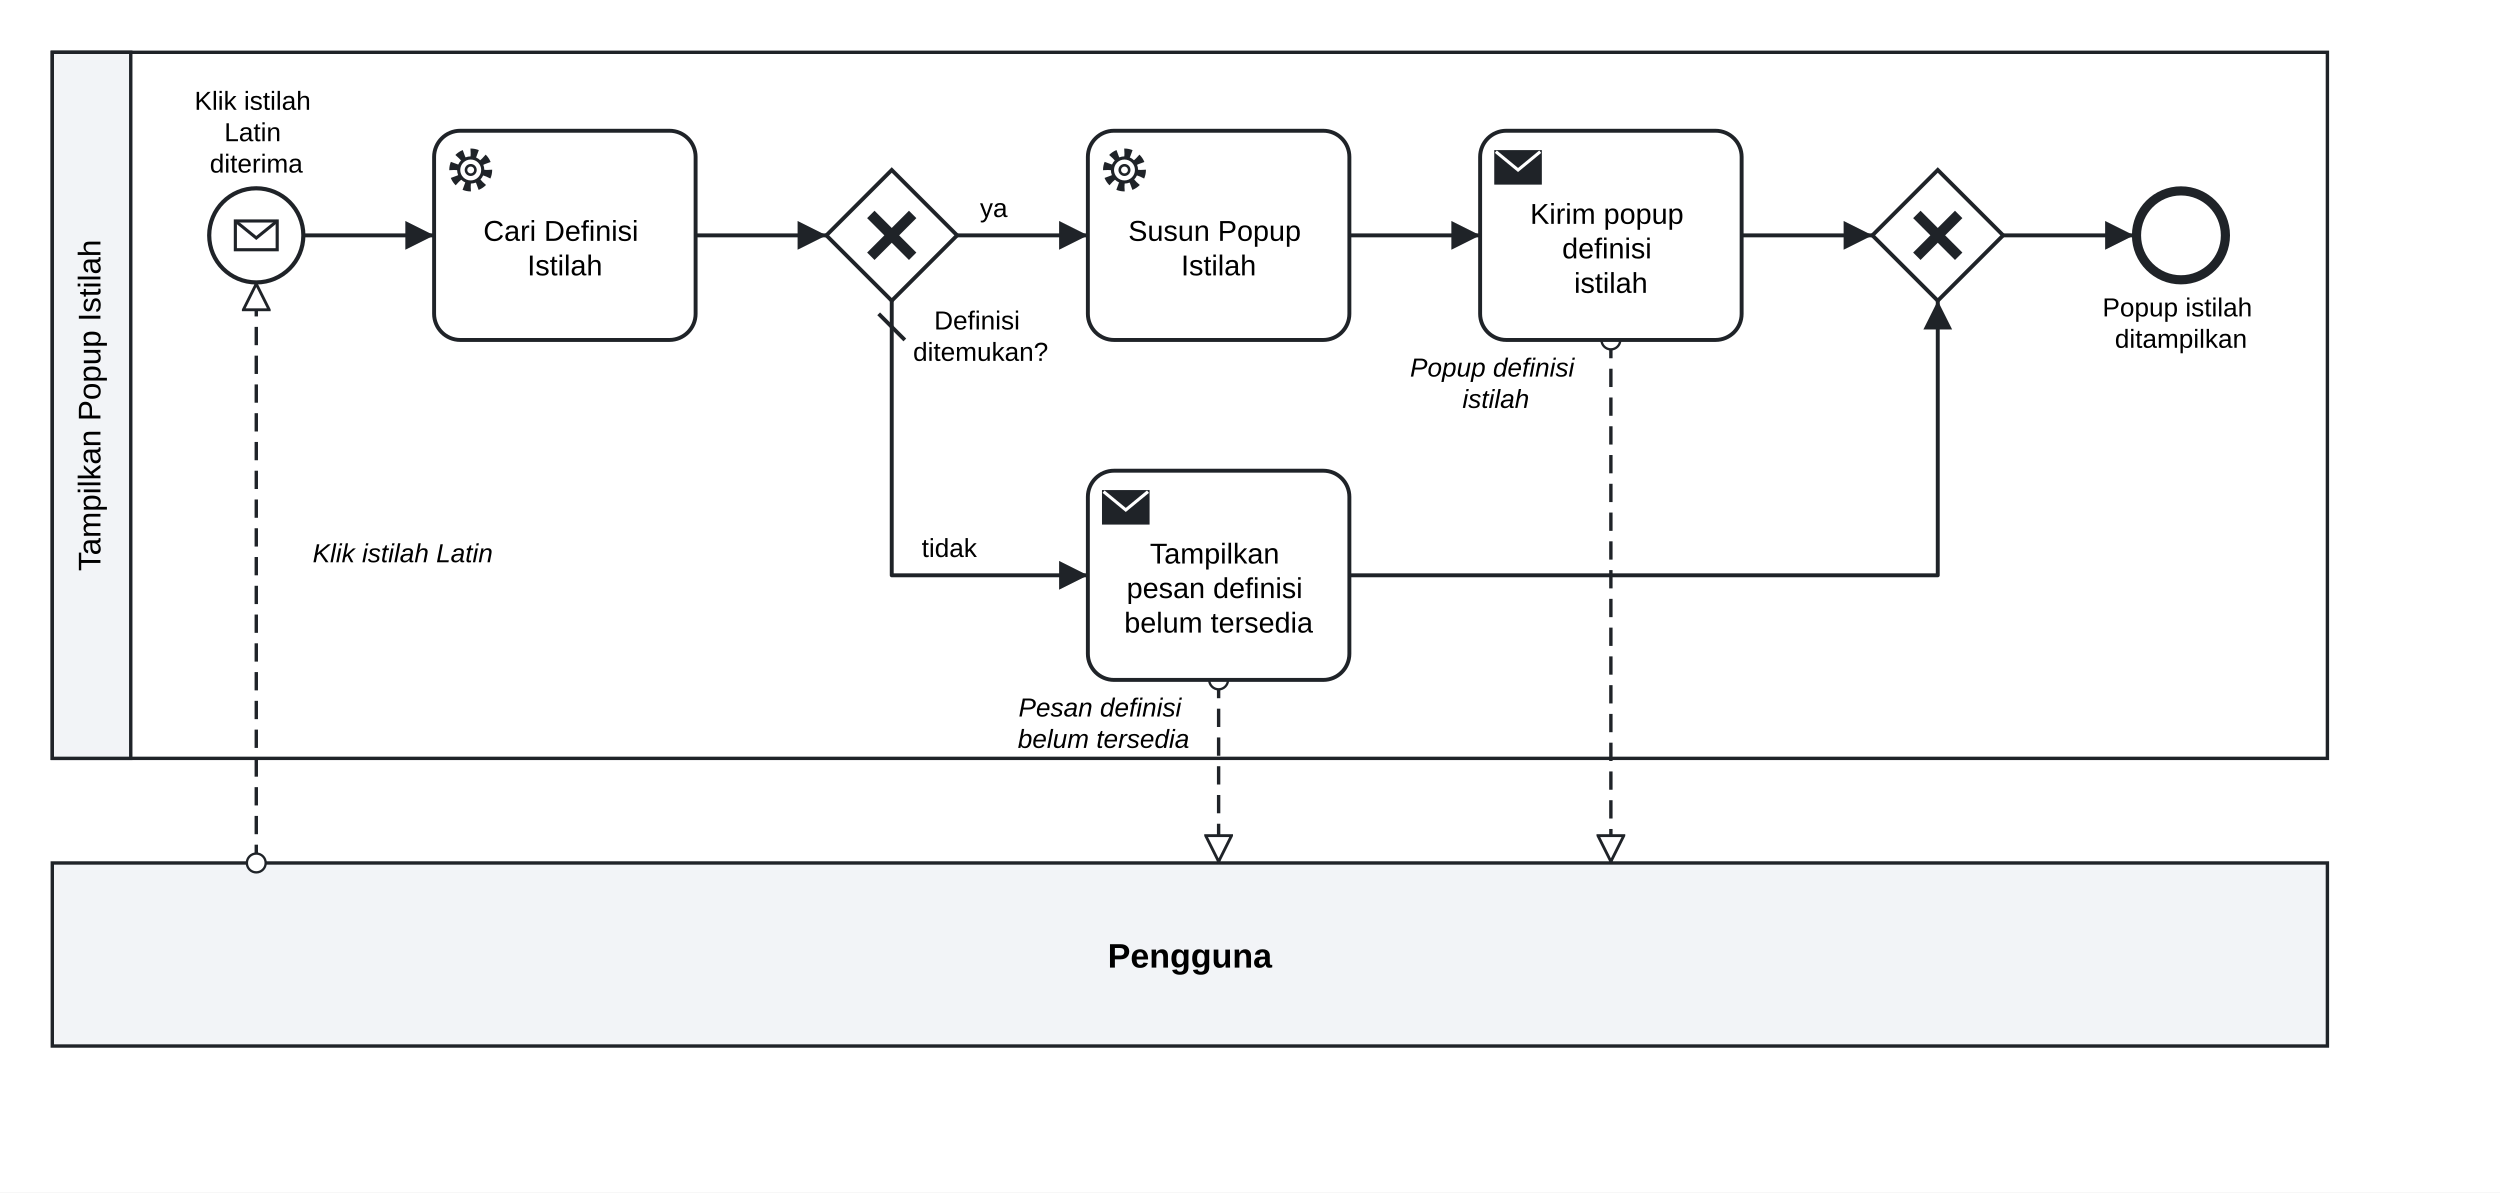
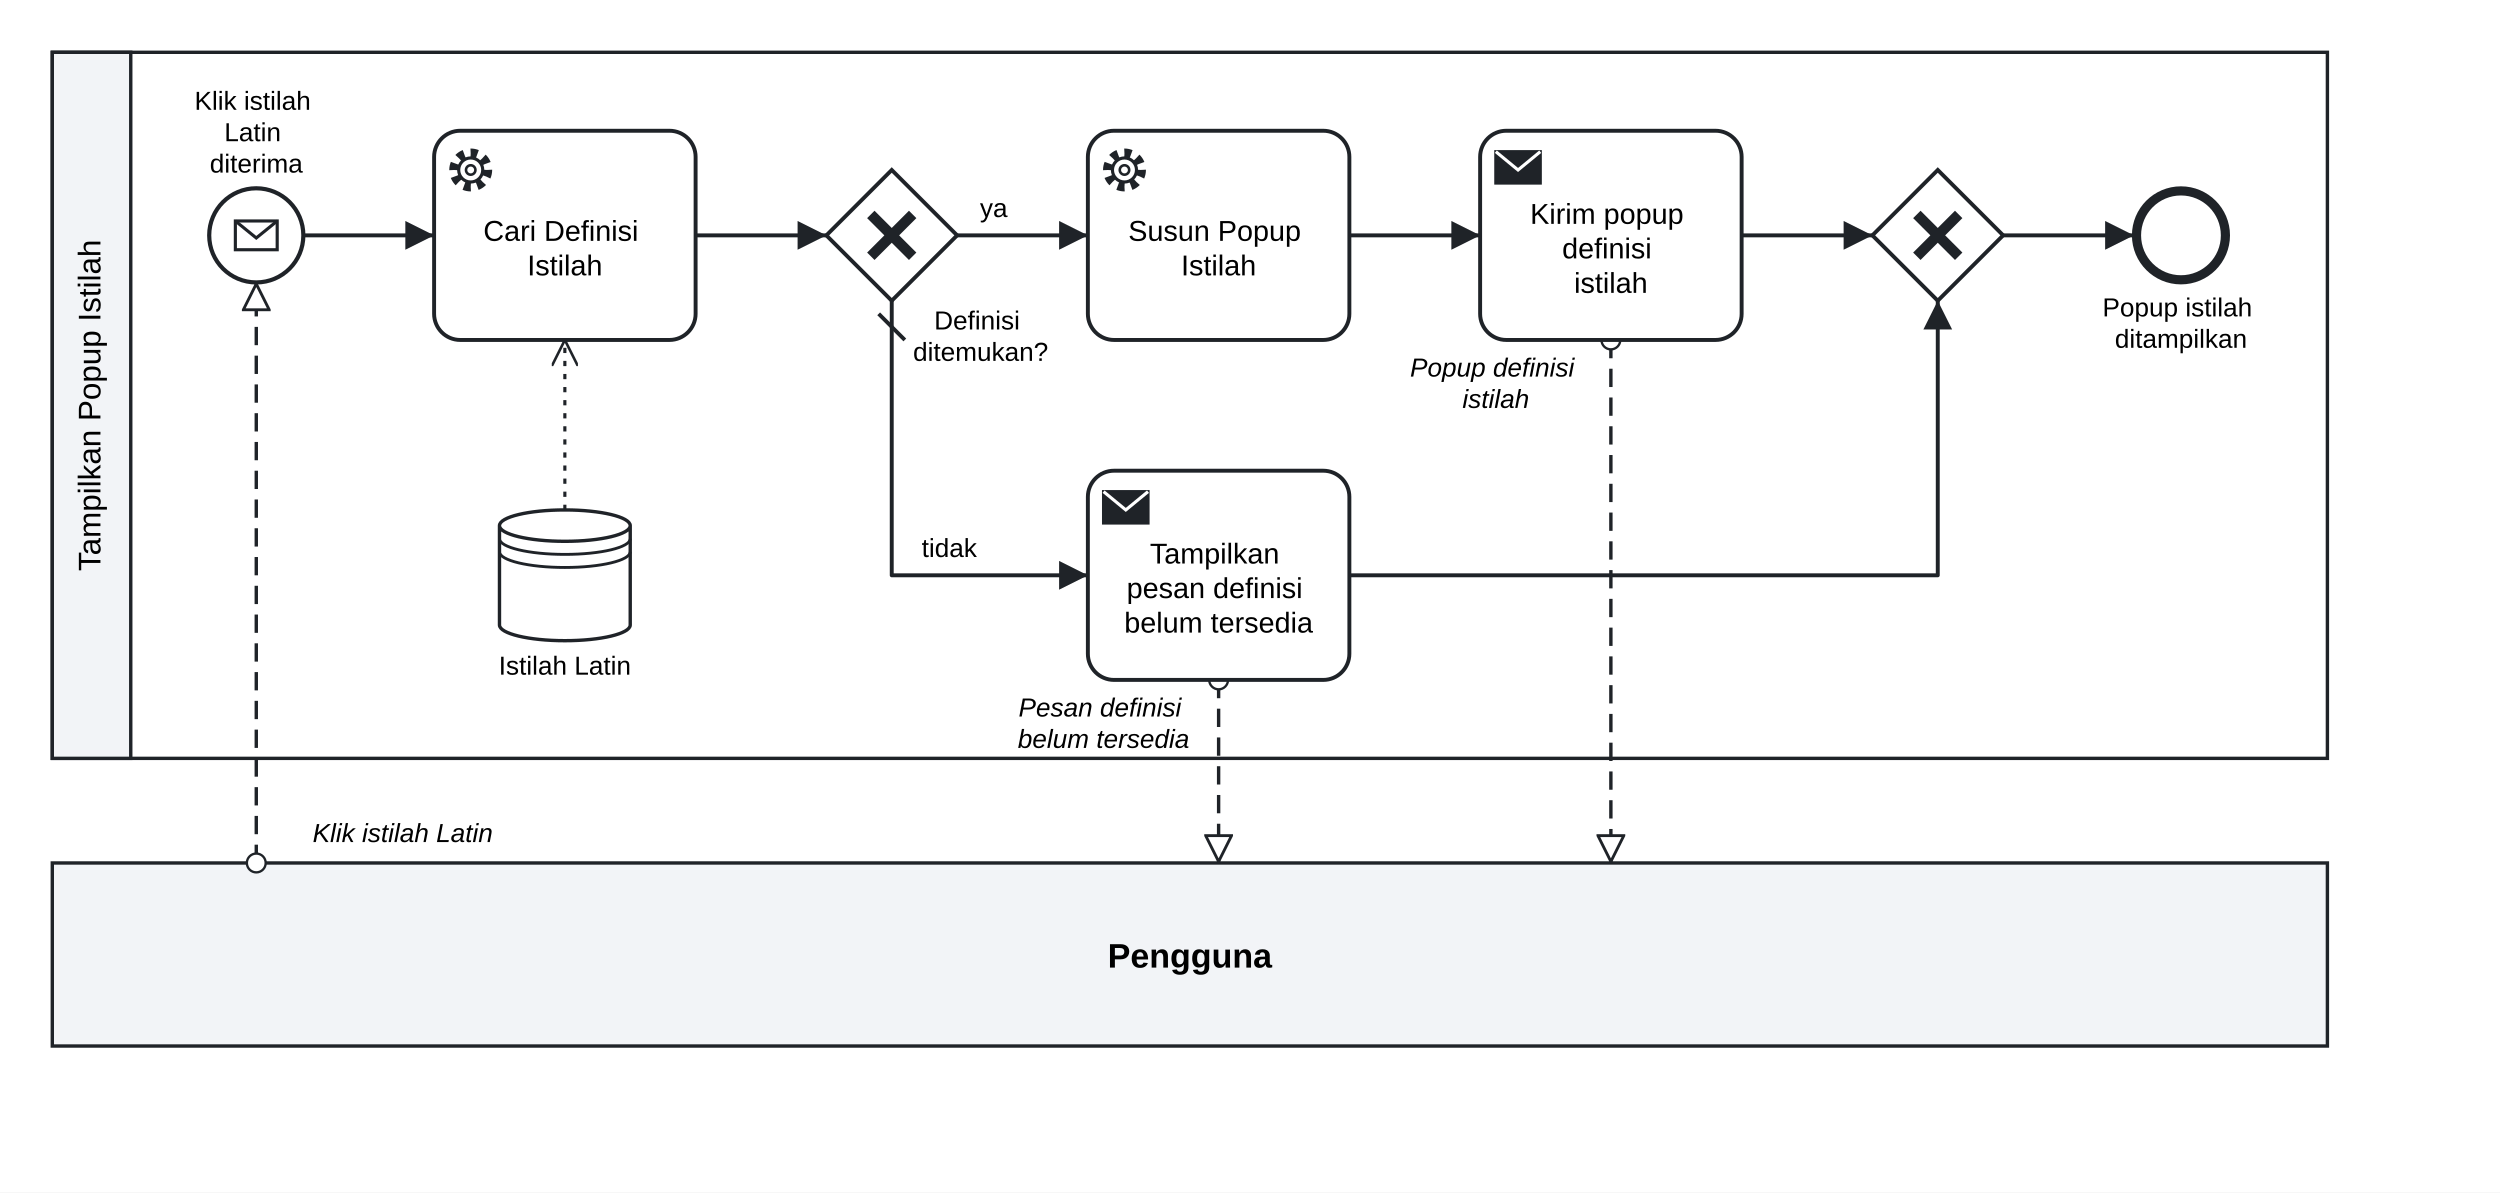
<svg xmlns="http://www.w3.org/2000/svg" viewBox="-20 -20 956 456" width="956" height="456" font-family="Arial, Helvetica, sans-serif" role="img" aria-labelledby="tok-title tok-desc">
  <defs>
    <marker id="seqEnd" viewBox="0 0 10 10" refX="10" refY="5" markerUnits="userSpaceOnUse" markerWidth="11" markerHeight="11" orient="auto">
      <path d="M0,0 L10,5 L0,10 z" fill="#1f2328" />
    </marker>
    <marker id="msgEnd" viewBox="0 0 10 10" refX="10" refY="5" markerUnits="userSpaceOnUse" markerWidth="11" markerHeight="11" orient="auto">
      <path d="M0.5,0.5 L9.5,5 L0.5,9.5 z" fill="#fff" stroke="#1f2328" />
    </marker>
    <marker id="msgStart" viewBox="0 0 10 10" refX="5" refY="5" markerUnits="userSpaceOnUse" markerWidth="9" markerHeight="9">
      <circle cx="5" cy="5" r="4" fill="#fff" stroke="#1f2328" />
    </marker>
    <marker id="assocEnd" viewBox="0 0 10 10" refX="10" refY="5" markerUnits="userSpaceOnUse" markerWidth="10" markerHeight="10" orient="auto">
      <path d="M0,0 L10,5 L0,10" fill="none" stroke="#1f2328" />
    </marker>
  </defs>
  <rect x="-20" y="-20" width="956" height="456" fill="#fff" />
  <rect x="0.0" y="0.0" width="870.0" height="270.0" fill="#fff" stroke="#1f2328" stroke-width="1.3" />
  <rect x="0.0" y="0.0" width="30" height="270.0" fill="#f2f4f7" stroke="#1f2328" stroke-width="1.3" />
  <g transform="rotate(-90 15.0 135.0)">
    <text x="15.0" y="135.0" font-size="12" text-anchor="middle" dominant-baseline="middle" transform="translate(0 0.0)">Tampilkan Popup Istilah</text>
  </g>
  <rect x="0.0" y="310.0" width="870.0" height="70.0" fill="#f2f4f7" stroke="#1f2328" stroke-width="1.3" />
  <text x="435.0" y="350.0" font-size="13" text-anchor="middle" font-weight="bold">
    <tspan x="435.0" dy="0.0">Pengguna</tspan>
  </text>
  <polyline points="78.0,310.0 78.0,88.0" fill="none" stroke="#1f2328" stroke-width="1.3" stroke-dasharray="7 4" marker-start="url(#msgStart)" marker-end="url(#msgEnd)" />
  <polyline points="596.0,110.0 596.0,310.0" fill="none" stroke="#1f2328" stroke-width="1.3" stroke-dasharray="7 4" marker-start="url(#msgStart)" marker-end="url(#msgEnd)" />
  <polyline points="446.0,240.0 446.0,310.0" fill="none" stroke="#1f2328" stroke-width="1.3" stroke-dasharray="7 4" marker-start="url(#msgStart)" marker-end="url(#msgEnd)" />
+   <polyline points="196.0,175.0 196.0,110.0" fill="none" stroke="#1f2328" stroke-width="1.2" stroke-dasharray="2 3" marker-end="url(#assocEnd)" />
  <polyline points="96.0,70.0 146.0,70.0" fill="none" stroke="#1f2328" stroke-width="1.5" stroke-linejoin="round" marker-end="url(#seqEnd)" />
  <polyline points="246.0,70.0 296.0,70.0" fill="none" stroke="#1f2328" stroke-width="1.5" stroke-linejoin="round" marker-end="url(#seqEnd)" />
  <polyline points="346.0,70.0 396.0,70.0" fill="none" stroke="#1f2328" stroke-width="1.5" stroke-linejoin="round" marker-end="url(#seqEnd)" />
  <polyline points="321.0,95.0 321.0,200.0 396.0,200.0" fill="none" stroke="#1f2328" stroke-width="1.5" stroke-linejoin="round" marker-end="url(#seqEnd)" />
  <line x1="316.0" y1="100.0" x2="326.0" y2="110.0" stroke="#1f2328" stroke-width="1.5" />
  <polyline points="496.0,70.0 546.0,70.0" fill="none" stroke="#1f2328" stroke-width="1.5" stroke-linejoin="round" marker-end="url(#seqEnd)" />
  <polyline points="646.0,70.0 696.0,70.0" fill="none" stroke="#1f2328" stroke-width="1.5" stroke-linejoin="round" marker-end="url(#seqEnd)" />
  <polyline points="496.0,200.0 721.0,200.0 721.0,95.0" fill="none" stroke="#1f2328" stroke-width="1.5" stroke-linejoin="round" marker-end="url(#seqEnd)" />
  <polyline points="746.0,70.0 796.0,70.0" fill="none" stroke="#1f2328" stroke-width="1.5" stroke-linejoin="round" marker-end="url(#seqEnd)" />
  <circle cx="78.0" cy="70.0" r="18" fill="#fff" stroke="#1f2328" stroke-width="1.6" />
  <rect x="70.0" y="64.5" width="16" height="11" fill="#fff" stroke="#1f2328" stroke-width="1.2" />
  <polyline points="70.0,64.5 78.0,71.0 86.0,64.5" fill="none" stroke="#1f2328" stroke-width="1.2" />
  <rect x="146.0" y="30.0" width="100.0" height="80.0" rx="10" fill="#fff" stroke="#1f2328" stroke-width="1.5" />
  <circle cx="160.0" cy="45.0" r="6.5" fill="none" stroke="#1f2328" stroke-width="3.4" stroke-dasharray="2.6 2.5" />
  <circle cx="160.0" cy="45.0" r="4.6" fill="#fff" stroke="#1f2328" stroke-width="1.2" />
  <circle cx="160.0" cy="45.0" r="1.8" fill="none" stroke="#1f2328" stroke-width="1" />
  <text x="196.0" y="72.1" font-size="11" text-anchor="middle">
    <tspan x="196.0" dy="0.0">Cari Definisi</tspan>
    <tspan x="196.0" dy="13.2">Istilah</tspan>
  </text>
  <polygon points="321.0,45.0 346.0,70.0 321.0,95.0 296.0,70.0" fill="#fff" stroke="#1f2328" stroke-width="1.5" />
  <path d="M313.0,62.0 L329.0,78.0 M329.0,62.0 L313.0,78.0" stroke="#1f2328" stroke-width="4" />
  <rect x="396.0" y="30.0" width="100.0" height="80.0" rx="10" fill="#fff" stroke="#1f2328" stroke-width="1.5" />
  <circle cx="410.0" cy="45.0" r="6.5" fill="none" stroke="#1f2328" stroke-width="3.4" stroke-dasharray="2.6 2.5" />
  <circle cx="410.0" cy="45.0" r="4.6" fill="#fff" stroke="#1f2328" stroke-width="1.2" />
  <circle cx="410.0" cy="45.0" r="1.8" fill="none" stroke="#1f2328" stroke-width="1" />
  <text x="446.0" y="72.1" font-size="11" text-anchor="middle">
    <tspan x="446.0" dy="0.0">Susun Popup</tspan>
    <tspan x="446.0" dy="13.2">Istilah</tspan>
  </text>
  <rect x="546.0" y="30.0" width="100.0" height="80.0" rx="10" fill="#fff" stroke="#1f2328" stroke-width="1.5" />
  <rect x="552.0" y="38.0" width="17" height="12" fill="#1f2328" stroke="#1f2328" stroke-width="1.2" />
  <polyline points="552.0,38.0 560.5,45.0 569.0,38.0" fill="none" stroke="#fff" stroke-width="1.2" />
  <text x="596.0" y="65.6" font-size="11" text-anchor="middle">
    <tspan x="596.0" dy="0.0">Kirim popup</tspan>
    <tspan x="596.0" dy="13.2">definisi</tspan>
    <tspan x="596.0" dy="13.2">istilah</tspan>
  </text>
  <rect x="396.0" y="160.0" width="100.0" height="80.0" rx="10" fill="#fff" stroke="#1f2328" stroke-width="1.5" />
  <rect x="402.0" y="168.0" width="17" height="12" fill="#1f2328" stroke="#1f2328" stroke-width="1.2" />
  <polyline points="402.0,168.0 410.5,175.0 419.0,168.0" fill="none" stroke="#fff" stroke-width="1.2" />
  <text x="446.0" y="195.5" font-size="11" text-anchor="middle">
    <tspan x="446.0" dy="0.0">Tampilkan</tspan>
    <tspan x="446.0" dy="13.2">pesan definisi</tspan>
    <tspan x="446.0" dy="13.2">belum tersedia</tspan>
  </text>
  <polygon points="721.0,45.0 746.0,70.0 721.0,95.0 696.0,70.0" fill="#fff" stroke="#1f2328" stroke-width="1.5" />
  <path d="M713.0,62.0 L729.0,78.0 M729.0,62.0 L713.0,78.0" stroke="#1f2328" stroke-width="4" />
  <circle cx="814.0" cy="70.0" r="17" fill="#fff" stroke="#1f2328" stroke-width="3.5" />
-   <text x="134.0" y="195.0" font-size="10" text-anchor="middle" font-style="italic">
+   <path d="M171.0,181.0 a25.0,6 0 0 0 50.0,0 a25.0,6 0 0 0 -50.0,0 v38.0 a25.0,6 0 0 0 50.0,0 v-38.0" fill="#fff" stroke="#1f2328" stroke-width="1.3" />
+   <path d="M171.0,186.0 a25.0,6 0 0 0 50.0,0 M171.0,191.0 a25.0,6 0 0 0 50.0,0" fill="none" stroke="#1f2328" stroke-width="1.1" />
+   <text x="134.0" y="302.0" font-size="10" text-anchor="middle" font-style="italic">
    <tspan x="134.0" dy="0.0">Klik istilah Latin</tspan>
  </text>
  <text x="552.0" y="124.0" font-size="10" text-anchor="middle" font-style="italic">
    <tspan x="552.0" dy="0.0">Popup definisi</tspan>
    <tspan x="552.0" dy="12.0">istilah</tspan>
  </text>
  <text x="402.0" y="254.0" font-size="10" text-anchor="middle" font-style="italic">
    <tspan x="402.0" dy="0.0">Pesan definisi</tspan>
    <tspan x="402.0" dy="12.0">belum tersedia</tspan>
  </text>
  <text x="360.0" y="63.0" font-size="10" text-anchor="middle">
    <tspan x="360.0" dy="0.0">ya</tspan>
  </text>
  <text x="343.0" y="193.0" font-size="10" text-anchor="middle">
    <tspan x="343.0" dy="0.0">tidak</tspan>
  </text>
  <text x="78.0" y="22.0" font-size="10" text-anchor="middle">
    <tspan x="78.0" dy="0.0">Klik istilah</tspan>
    <tspan x="78.0" dy="12.0">Latin</tspan>
    <tspan x="78.0" dy="12.0">diterima</tspan>
  </text>
  <text x="355.0" y="106.0" font-size="10" text-anchor="middle">
    <tspan x="355.0" dy="0.0">Definisi</tspan>
    <tspan x="355.0" dy="12.0">ditemukan?</tspan>
  </text>
  <text x="814.0" y="101.0" font-size="10" text-anchor="middle">
    <tspan x="814.0" dy="0.0">Popup istilah</tspan>
    <tspan x="814.0" dy="12.0">ditampilkan</tspan>
  </text>
+   <text x="196.0" y="238.0" font-size="10" text-anchor="middle">
+     <tspan x="196.0" dy="0.0">Istilah Latin</tspan>
+   </text>
</svg>
